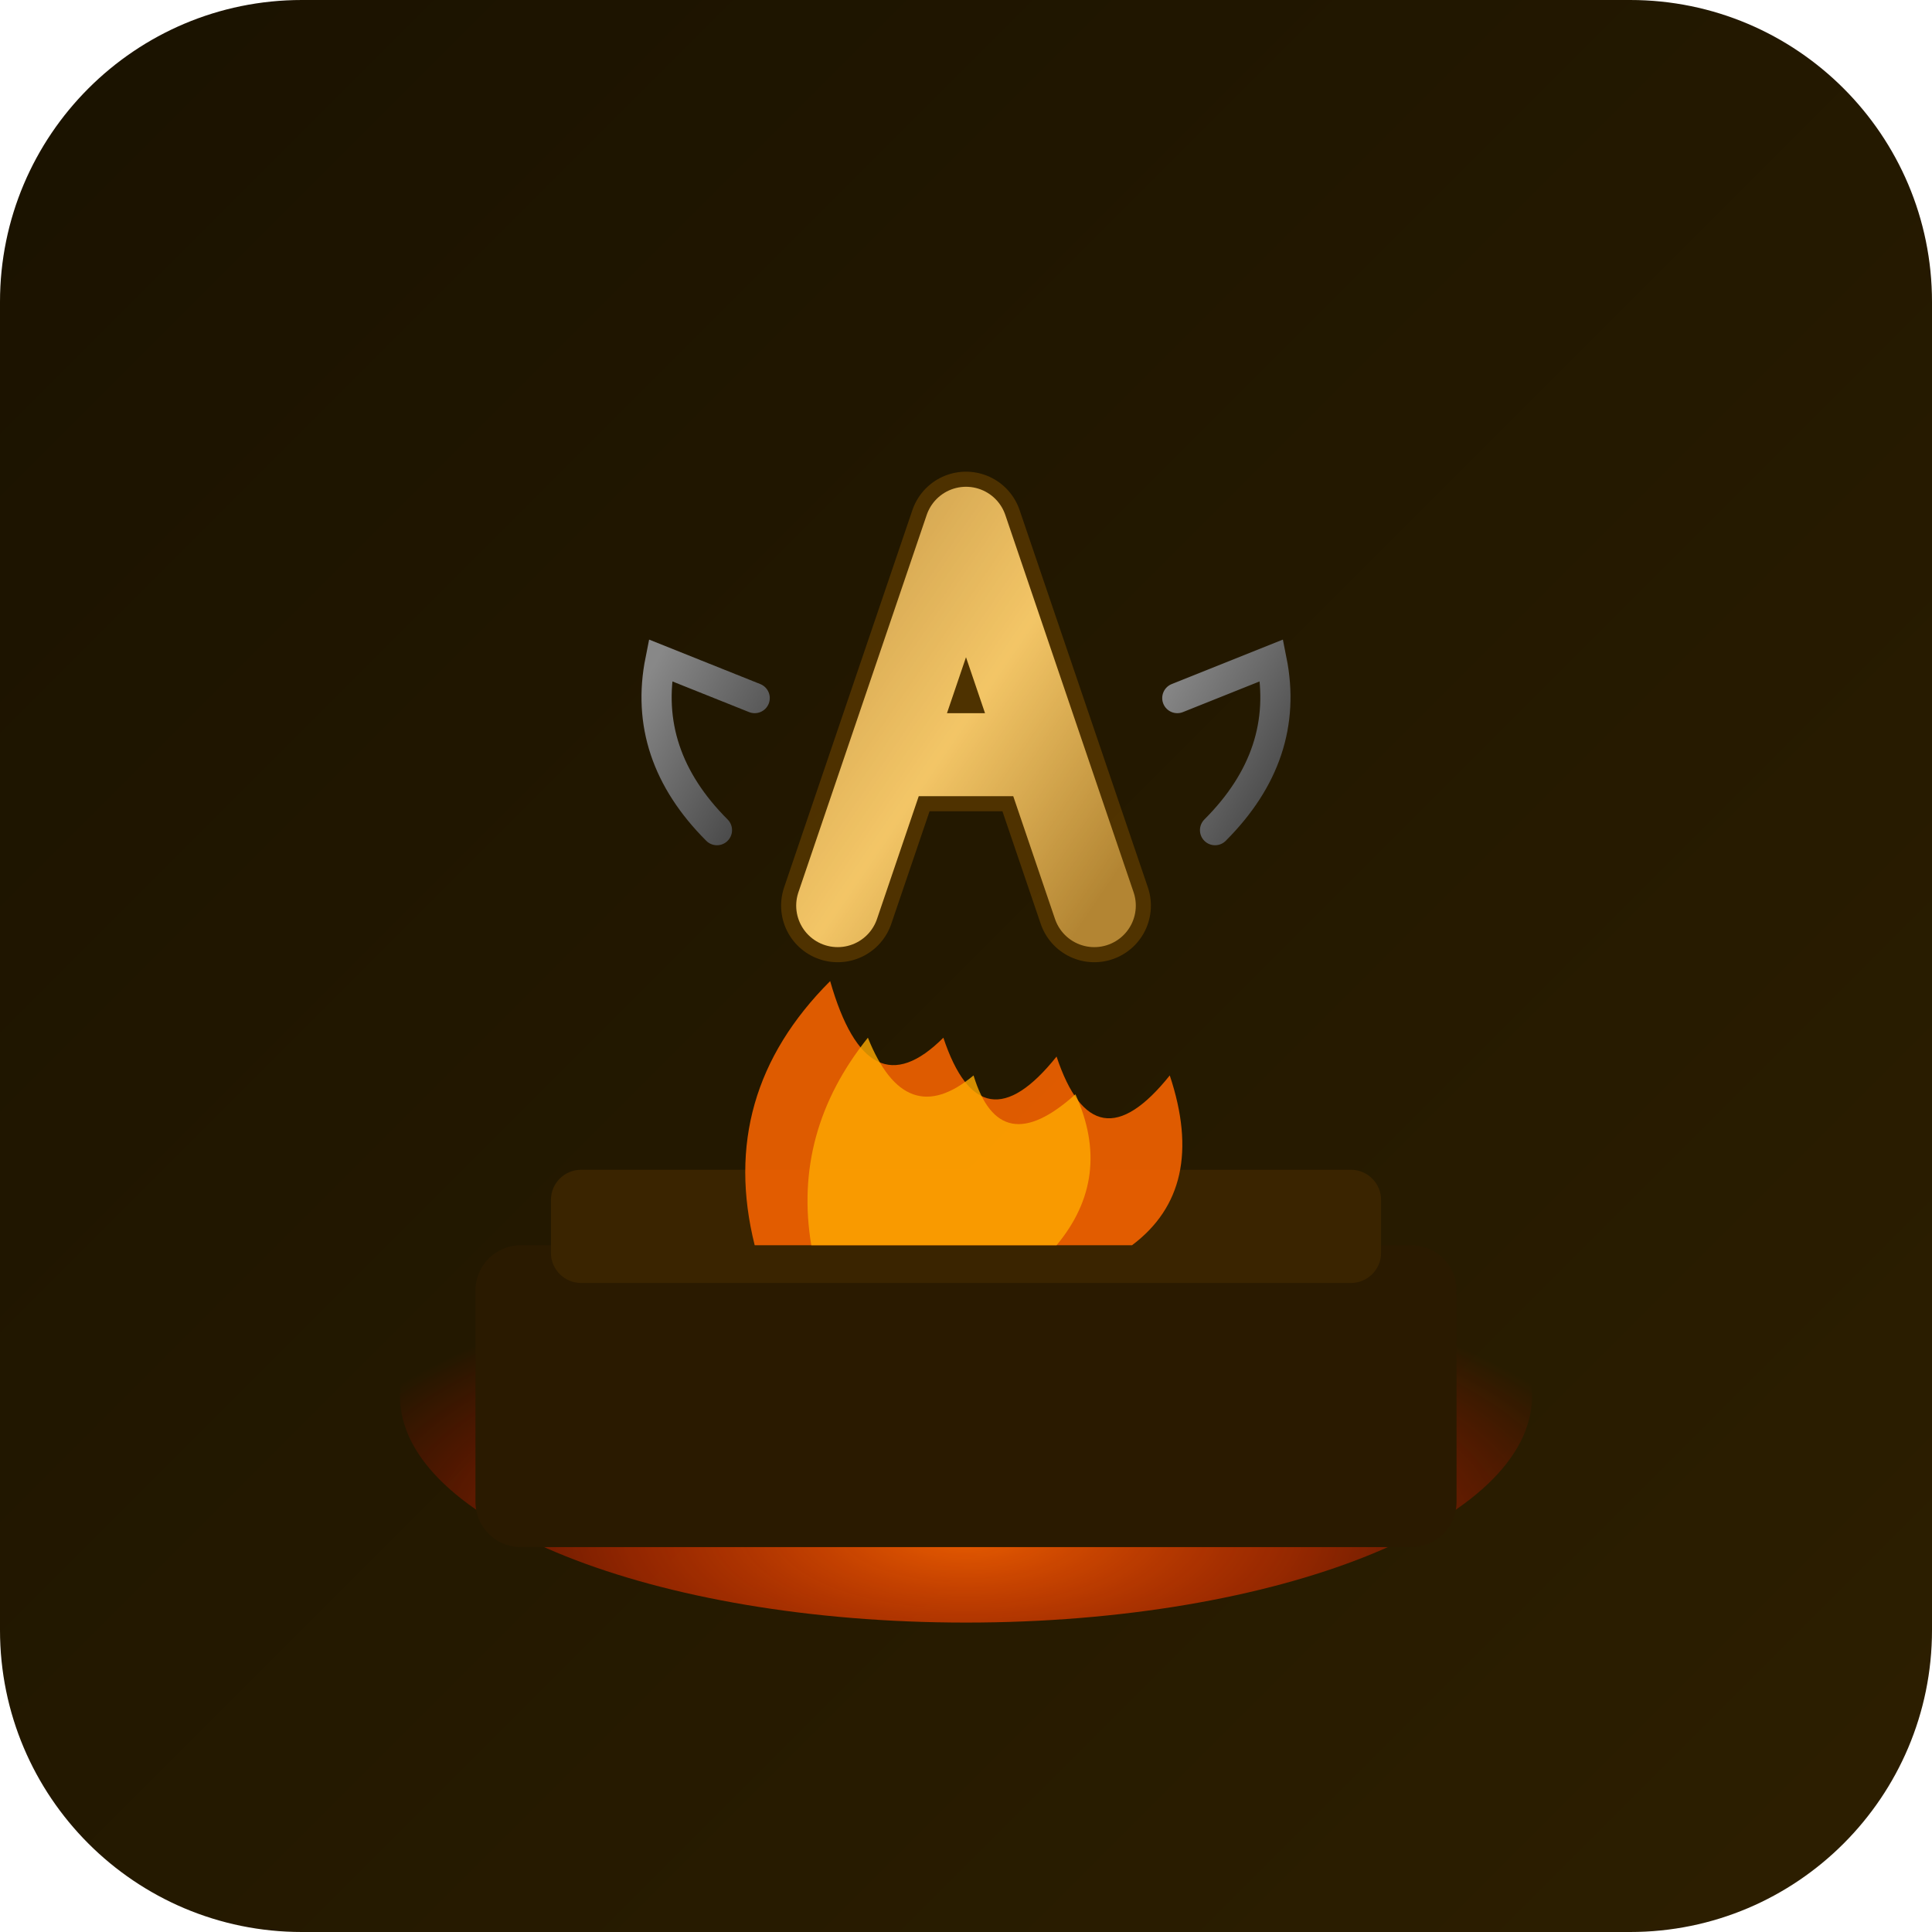
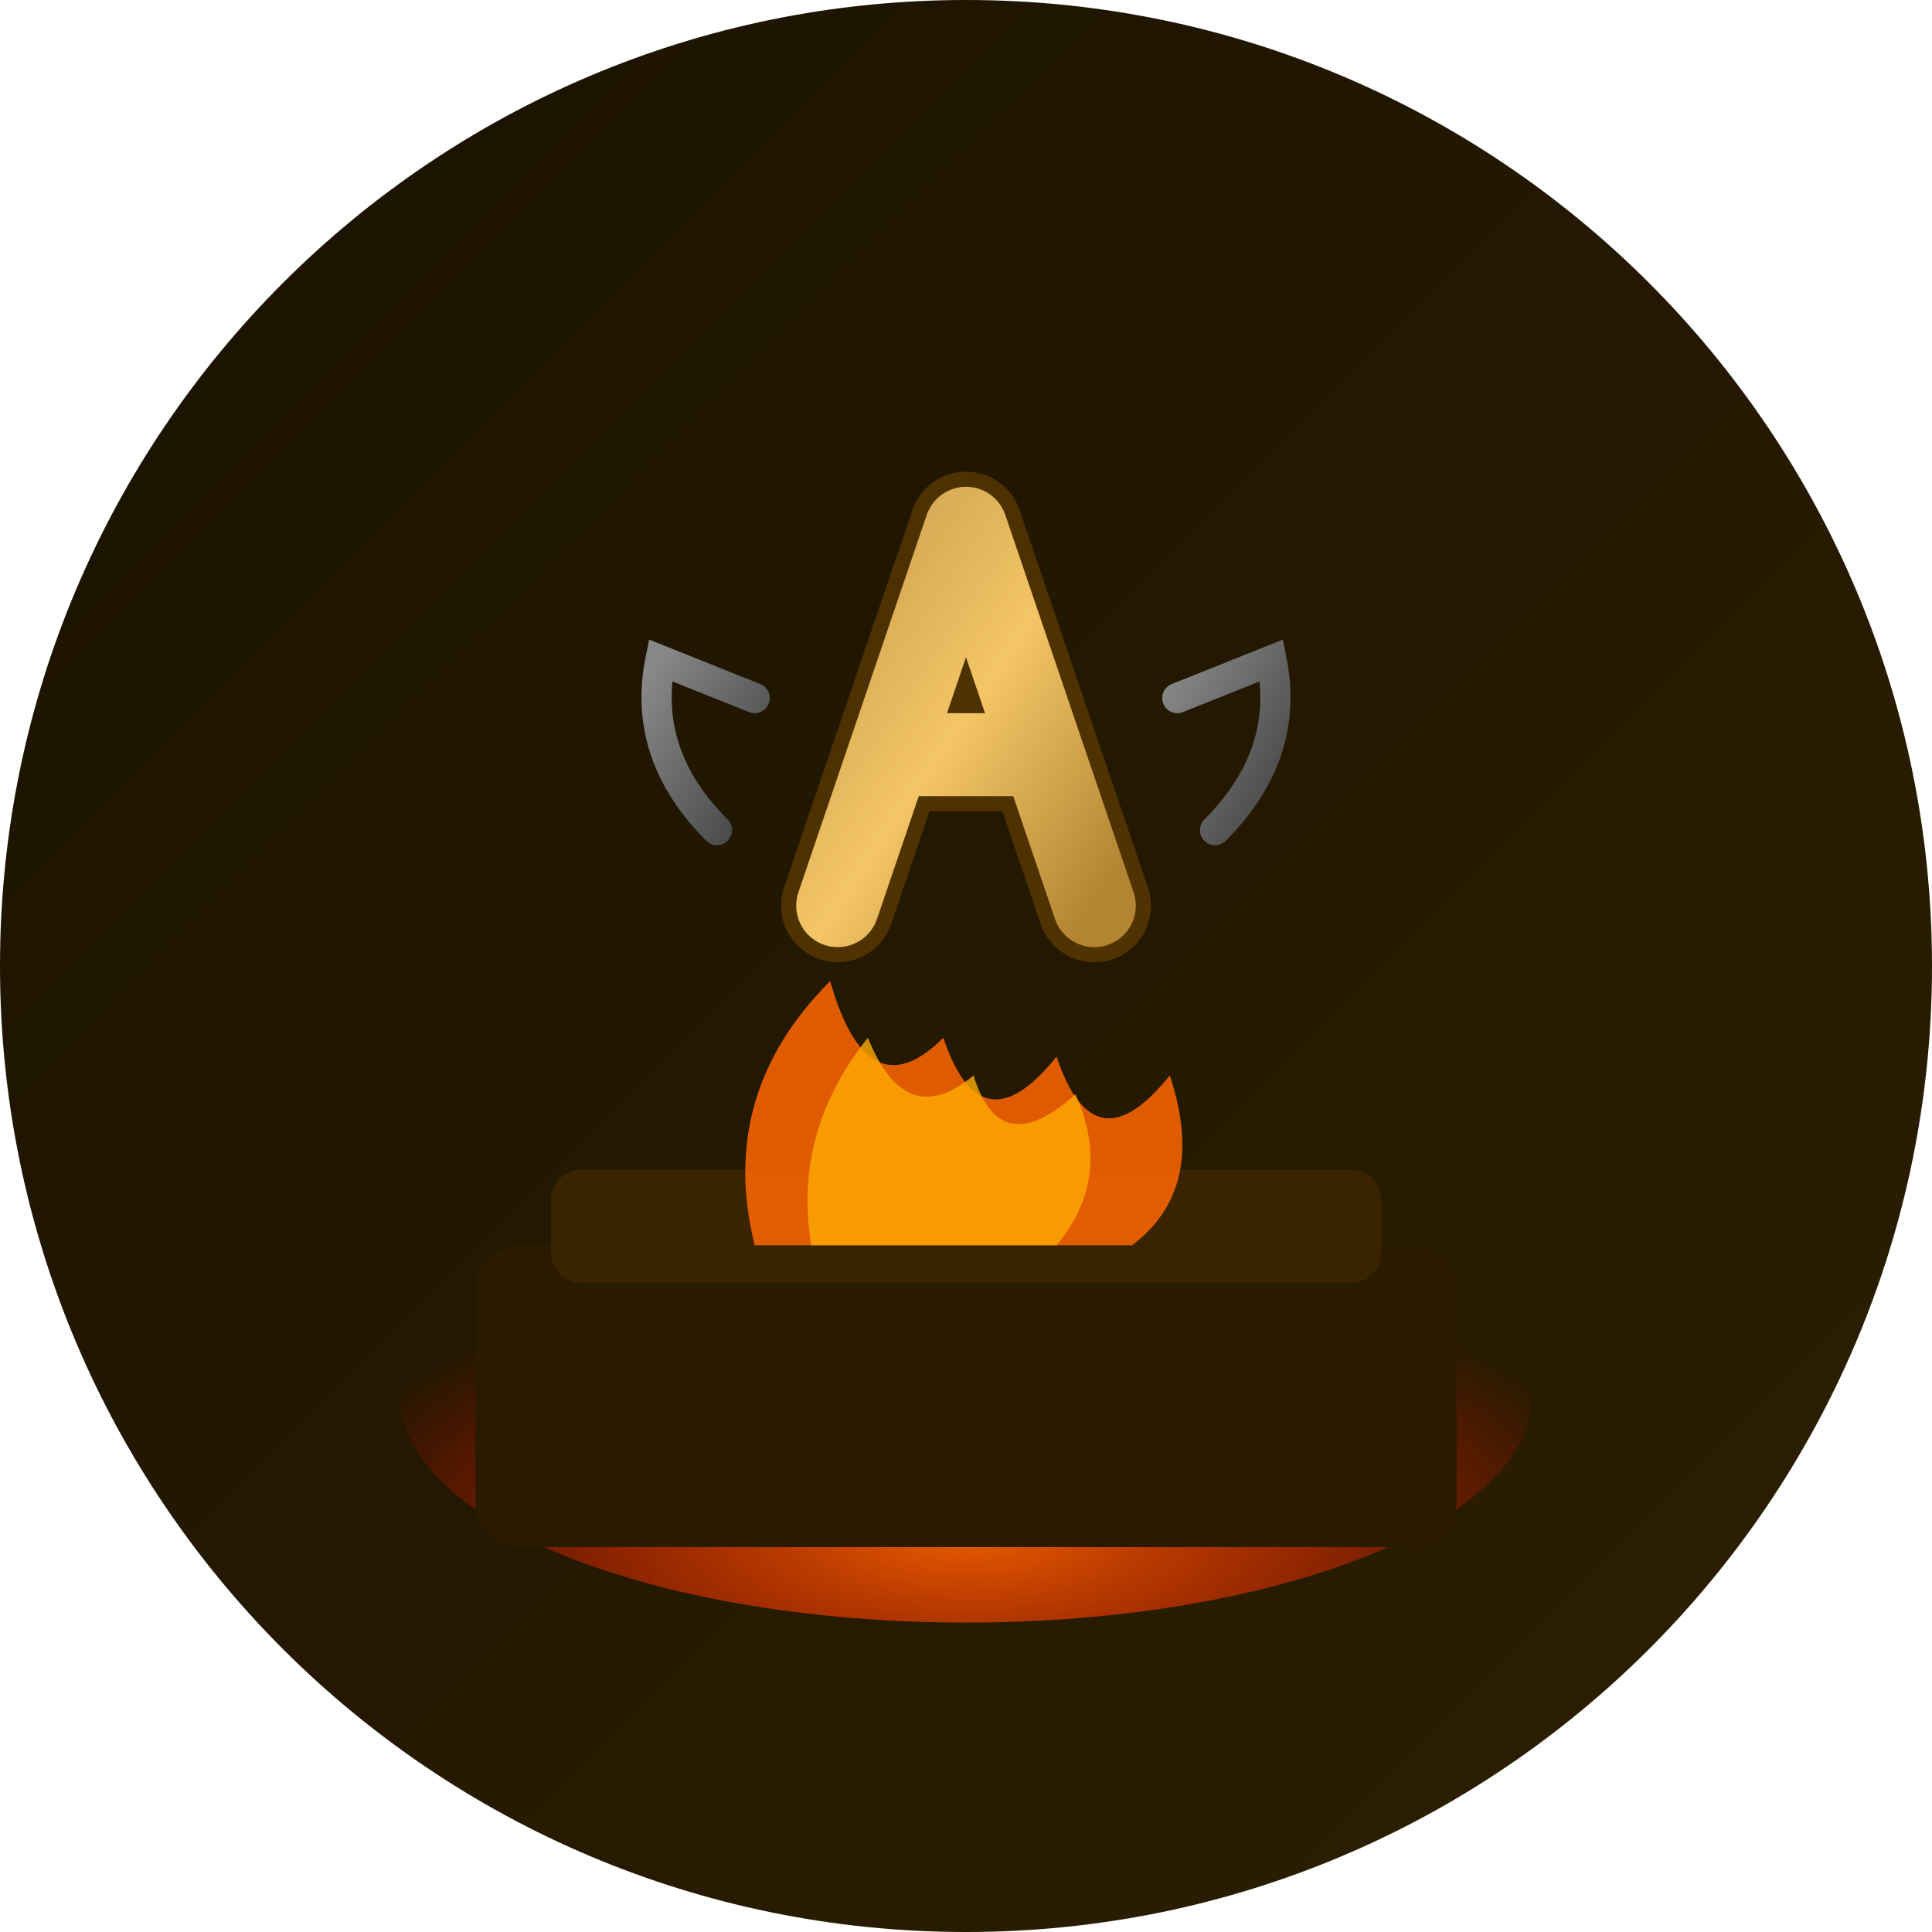
<svg xmlns="http://www.w3.org/2000/svg" viewBox="0 0 512 512">
  <defs>
    <linearGradient id="bg" x1="0%" y1="0%" x2="100%" y2="100%">
      <stop offset="0%" stop-color="#1a1200" />
      <stop offset="100%" stop-color="#2d1f00" />
    </linearGradient>
    <linearGradient id="metalGrad" x1="0%" y1="0%" x2="100%" y2="100%">
      <stop offset="0%" stop-color="#c0a060" />
      <stop offset="50%" stop-color="#f0d080" />
      <stop offset="100%" stop-color="#a08040" />
    </linearGradient>
    <radialGradient id="fireGrad" cx="50%" cy="80%" r="60%">
      <stop offset="0%" stop-color="#ff6600" stop-opacity="0.9" />
      <stop offset="50%" stop-color="#ff3300" stop-opacity="0.5" />
      <stop offset="100%" stop-color="#ff0000" stop-opacity="0" />
    </radialGradient>
    <linearGradient id="tong" x1="0%" y1="0%" x2="100%" y2="100%">
      <stop offset="0%" stop-color="#888" />
      <stop offset="100%" stop-color="#444" />
    </linearGradient>
  </defs>
-   <rect width="512" height="512" rx="80" fill="url(#bg)" />
+   <circle cx="256" cy="256" r="256" fill="url(#bg)" />
  <ellipse cx="256" cy="370" rx="150" ry="60" fill="url(#fireGrad)" />
  <rect x="126" y="330" width="260" height="80" rx="12" fill="#2a1a00" />
  <rect x="146" y="310" width="220" height="30" rx="8" fill="#3a2400" />
  <path d="M200 330 Q190 290 220 260 Q230 295 250 275 Q260 305 280 280 Q290 310 310 285 Q320 315 300 330 Z" fill="#ff6600" opacity="0.85" />
  <path d="M215 330 Q210 300 230 275 Q240 300 258 285 Q265 308 285 290 Q295 312 280 330 Z" fill="#ffaa00" opacity="0.8" />
  <path d="M222 240 L256 140 L290 240 M238 200 L274 200" stroke="url(#metalGrad)" stroke-width="22" stroke-linecap="round" stroke-linejoin="round" fill="none" />
  <path d="M190 220 Q170 200 175 175 L200 185" stroke="url(#tong)" stroke-width="8" stroke-linecap="round" fill="none" />
  <path d="M322 220 Q342 200 337 175 L312 185" stroke="url(#tong)" stroke-width="8" stroke-linecap="round" fill="none" />
  <path d="M222 240 L256 140 L290 240 M238 200 L274 200" stroke="#ff9900" stroke-width="30" stroke-linecap="round" stroke-linejoin="round" fill="none" opacity="0.2" />
</svg>
